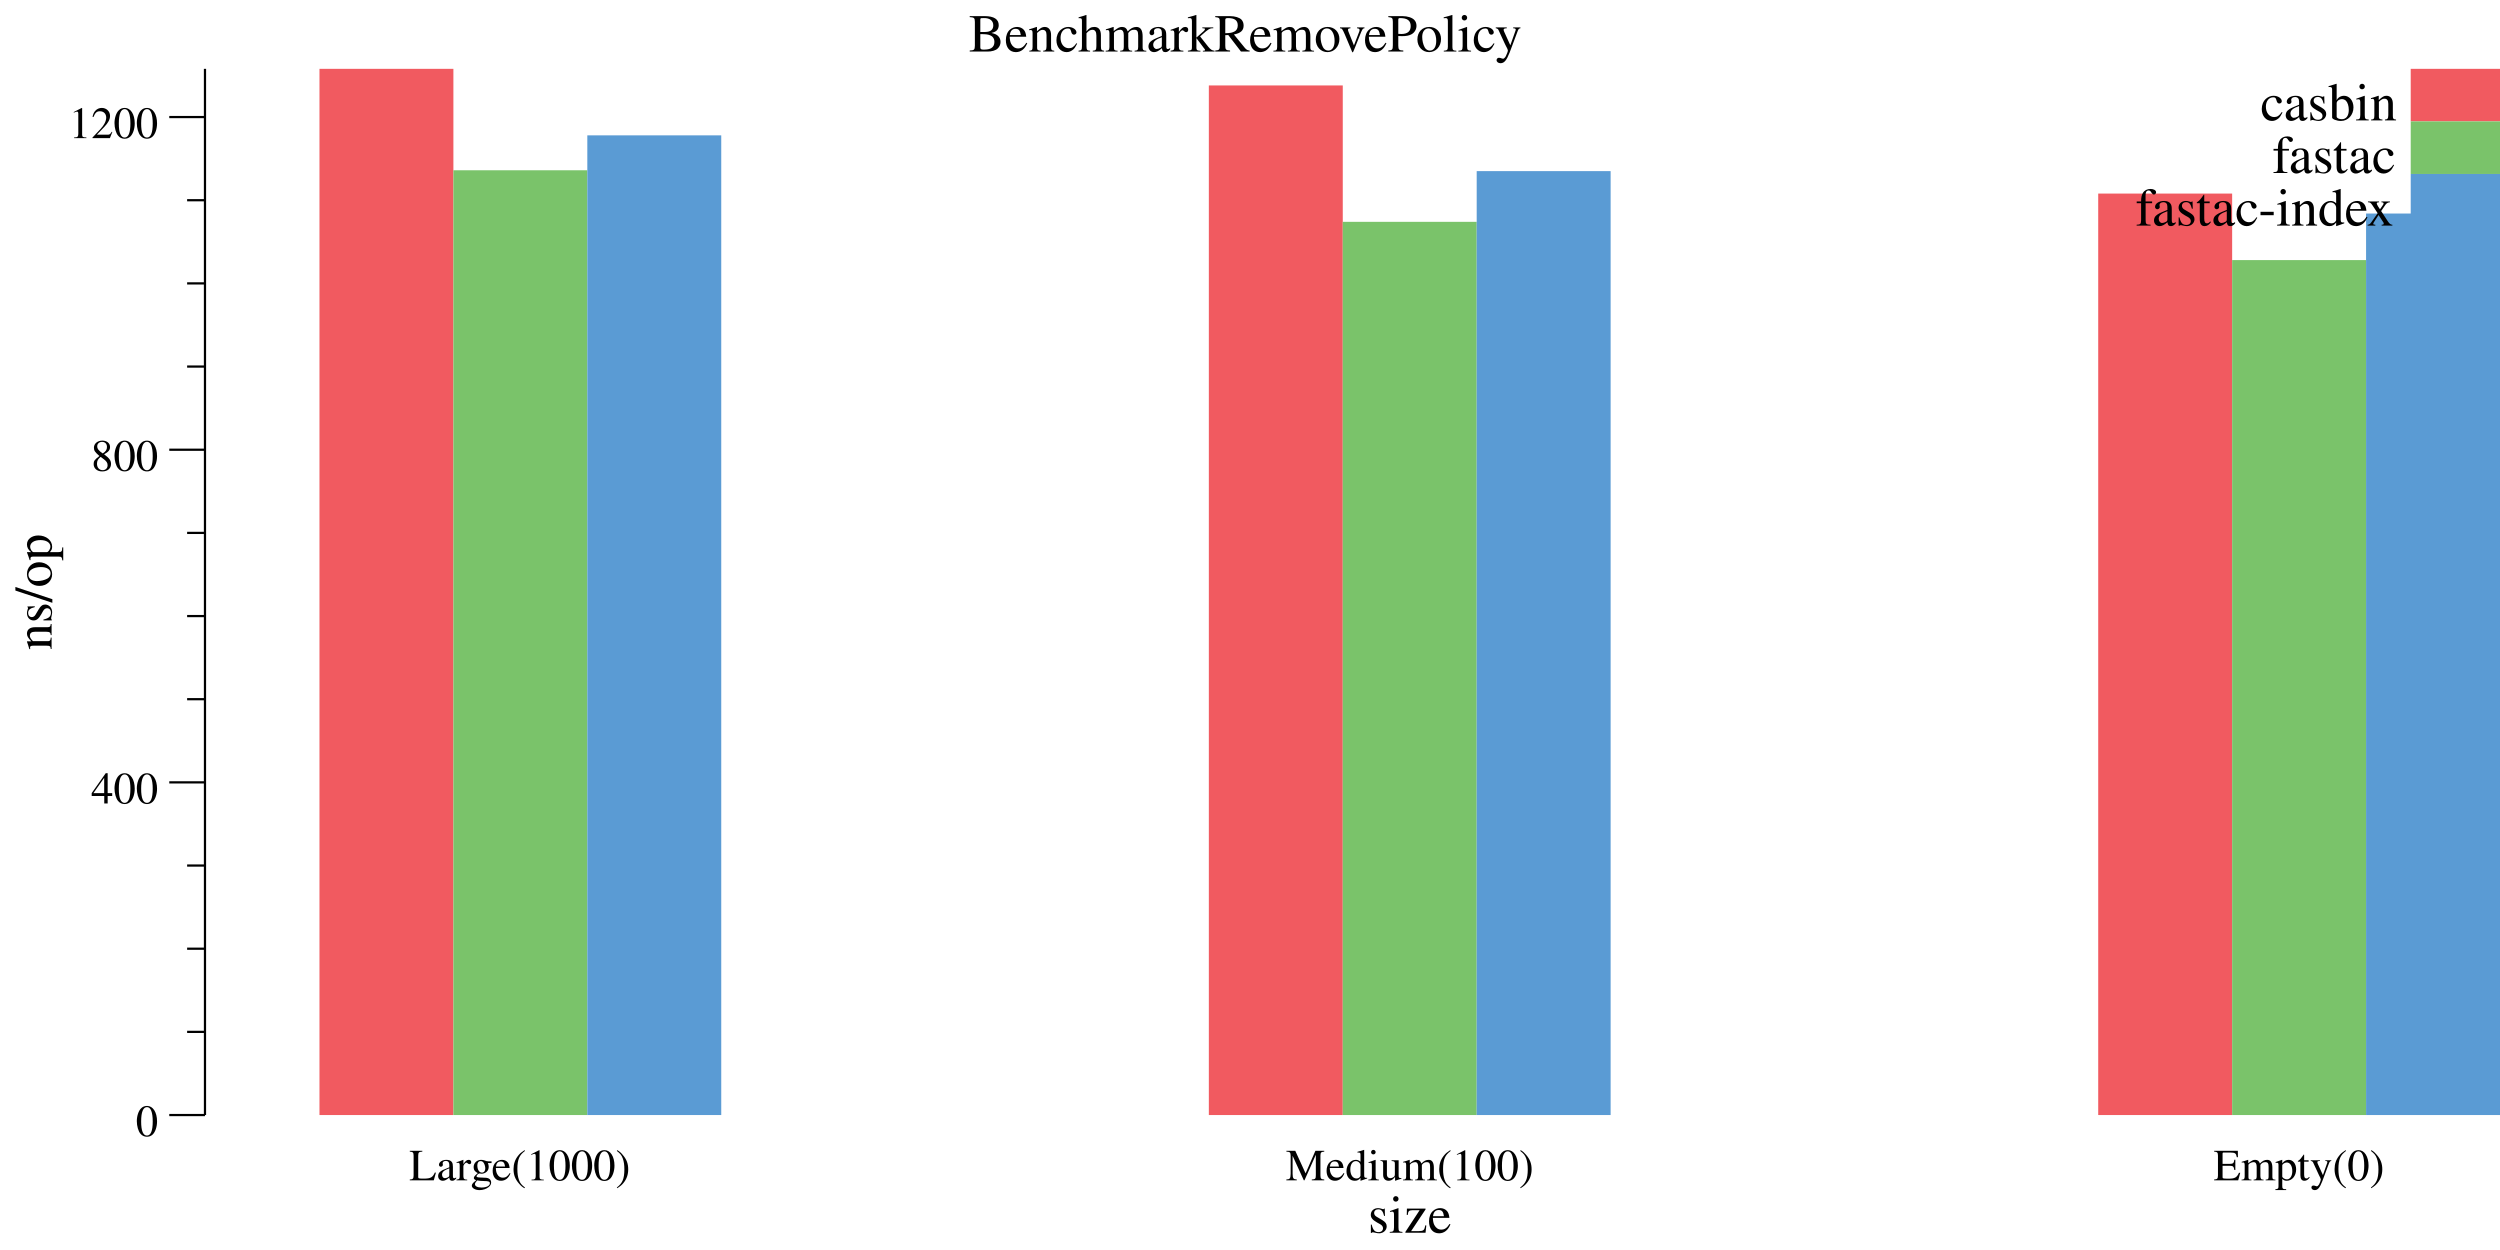
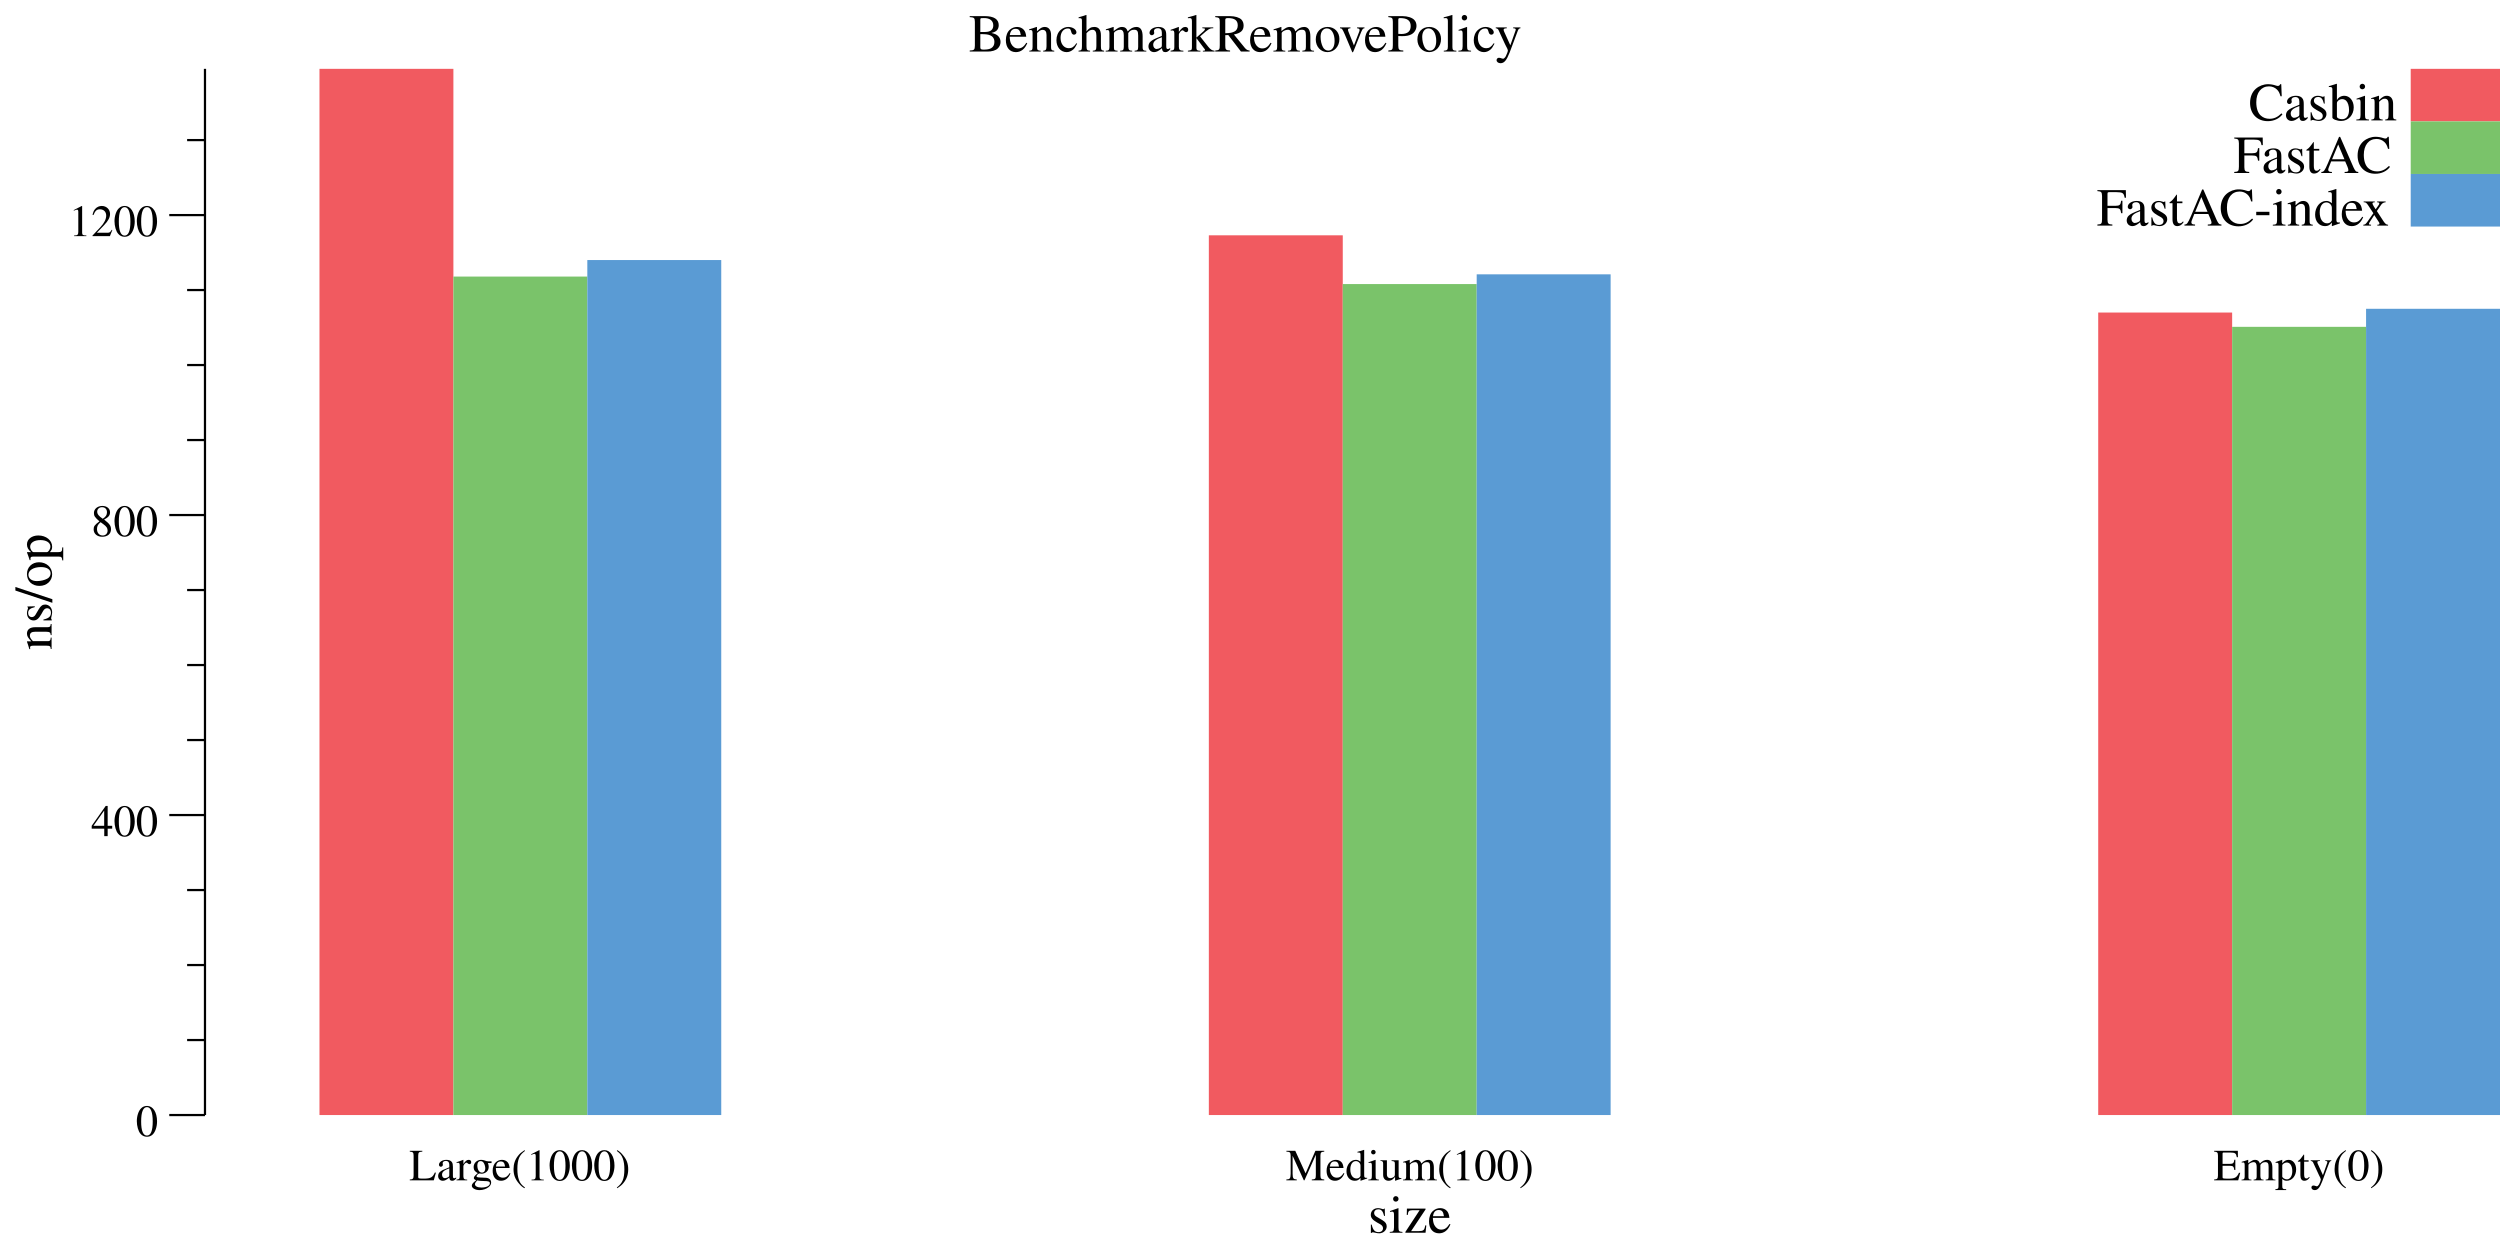
<svg xmlns="http://www.w3.org/2000/svg" width="560pt" height="280pt" viewBox="0 0 560 280">
  <g transform="scale(1, -1) translate(0, -280)">
    <path d="M0,0L560,0L560,280L0,280Z" style="fill:#FFFFFF" />
    <text x="217.01" y="-268.45" transform="scale(1, -1)" style="font-family:Times;font-weight:normal;font-style:normal;font-size:12px">BenchmarkRemovePolicy</text>
    <text x="306.45" y="-3.861" transform="scale(1, -1)" style="font-family:Times;font-weight:normal;font-style:normal;font-size:12px">size</text>
    <text x="91.666" y="-15.602" transform="scale(1, -1)" style="font-family:Times;font-weight:normal;font-style:normal;font-size:10px">Large(1000)</text>
    <text x="288.01" y="-15.602" transform="scale(1, -1)" style="font-family:Times;font-weight:normal;font-style:normal;font-size:10px">Medium(100)</text>
    <text x="495.84" y="-15.602" transform="scale(1, -1)" style="font-family:Times;font-weight:normal;font-style:normal;font-size:10px">Empty(0)</text>
    <g transform="rotate(90)">
      <text x="134.41" y="11.555" transform="scale(1, -1)" style="font-family:Times;font-weight:normal;font-style:normal;font-size:12px">ns/op</text>
    </g>
    <text x="30.416" y="-25.509" transform="scale(1, -1)" style="font-family:Times;font-weight:normal;font-style:normal;font-size:10px">0</text>
-     <text x="20.416" y="-100.03" transform="scale(1, -1)" style="font-family:Times;font-weight:normal;font-style:normal;font-size:10px">400</text>
-     <text x="20.416" y="-174.54" transform="scale(1, -1)" style="font-family:Times;font-weight:normal;font-style:normal;font-size:10px">800</text>
-     <text x="15.416" y="-249.06" transform="scale(1, -1)" style="font-family:Times;font-weight:normal;font-style:normal;font-size:10px">1200</text>
+     <text x="20.416" y="-92.707" transform="scale(1, -1)" style="font-family:Times;font-weight:normal;font-style:normal;font-size:10px">400</text>
+     <text x="20.416" y="-159.91" transform="scale(1, -1)" style="font-family:Times;font-weight:normal;font-style:normal;font-size:10px">800</text>
+     <text x="15.416" y="-227.1" transform="scale(1, -1)" style="font-family:Times;font-weight:normal;font-style:normal;font-size:10px">1200</text>
    <path d="M37.916,30.23L45.916,30.23" style="fill:none;stroke:#000000;stroke-width:0.5" />
-     <path d="M37.916,104.75L45.916,104.75" style="fill:none;stroke:#000000;stroke-width:0.5" />
-     <path d="M37.916,179.26L45.916,179.26" style="fill:none;stroke:#000000;stroke-width:0.5" />
-     <path d="M37.916,253.78L45.916,253.78" style="fill:none;stroke:#000000;stroke-width:0.5" />
-     <path d="M41.916,48.86L45.916,48.86" style="fill:none;stroke:#000000;stroke-width:0.5" />
-     <path d="M41.916,67.489L45.916,67.489" style="fill:none;stroke:#000000;stroke-width:0.5" />
-     <path d="M41.916,86.118L45.916,86.118" style="fill:none;stroke:#000000;stroke-width:0.5" />
-     <path d="M41.916,123.38L45.916,123.38" style="fill:none;stroke:#000000;stroke-width:0.5" />
-     <path d="M41.916,142L45.916,142" style="fill:none;stroke:#000000;stroke-width:0.5" />
-     <path d="M41.916,160.63L45.916,160.63" style="fill:none;stroke:#000000;stroke-width:0.5" />
-     <path d="M41.916,197.89L45.916,197.89" style="fill:none;stroke:#000000;stroke-width:0.5" />
-     <path d="M41.916,216.52L45.916,216.52" style="fill:none;stroke:#000000;stroke-width:0.5" />
-     <path d="M41.916,235.15L45.916,235.15" style="fill:none;stroke:#000000;stroke-width:0.5" />
+     <path d="M37.916,97.429L45.916,97.429" style="fill:none;stroke:#000000;stroke-width:0.5" />
+     <path d="M37.916,164.63L45.916,164.63" style="fill:none;stroke:#000000;stroke-width:0.5" />
+     <path d="M37.916,231.82L45.916,231.82" style="fill:none;stroke:#000000;stroke-width:0.5" />
+     <path d="M41.916,47.03L45.916,47.03" style="fill:none;stroke:#000000;stroke-width:0.5" />
+     <path d="M41.916,63.83L45.916,63.83" style="fill:none;stroke:#000000;stroke-width:0.5" />
+     <path d="M41.916,80.629L45.916,80.629" style="fill:none;stroke:#000000;stroke-width:0.5" />
+     <path d="M41.916,114.23L45.916,114.23" style="fill:none;stroke:#000000;stroke-width:0.5" />
+     <path d="M41.916,131.03L45.916,131.03" style="fill:none;stroke:#000000;stroke-width:0.5" />
+     <path d="M41.916,147.83L45.916,147.83" style="fill:none;stroke:#000000;stroke-width:0.5" />
+     <path d="M41.916,181.43L45.916,181.43" style="fill:none;stroke:#000000;stroke-width:0.5" />
+     <path d="M41.916,198.23L45.916,198.23" style="fill:none;stroke:#000000;stroke-width:0.5" />
+     <path d="M41.916,215.03L45.916,215.03" style="fill:none;stroke:#000000;stroke-width:0.5" />
+     <path d="M41.916,248.62L45.916,248.62" style="fill:none;stroke:#000000;stroke-width:0.5" />
    <path d="M45.916,30.23L45.916,264.58" style="fill:none;stroke:#000000;stroke-width:0.5" />
    <path d="M71.563,30.23L71.563,264.58L101.56,264.58L101.56,30.23Z" style="fill:#F15A60" />
-     <path d="M270.78,30.23L270.78,260.86L300.78,260.86L300.78,30.23Z" style="fill:#F15A60" />
-     <path d="M470,30.23L470,236.64L500,236.64L500,30.23Z" style="fill:#F15A60" />
-     <path d="M101.56,30.23L101.56,241.86L131.56,241.86L131.56,30.23Z" style="fill:#7AC36A" />
-     <path d="M300.78,30.23L300.78,230.31L330.78,230.31L330.78,30.23Z" style="fill:#7AC36A" />
-     <path d="M500,30.23L500,221.74L530,221.74L530,30.23Z" style="fill:#7AC36A" />
-     <path d="M131.56,30.23L131.56,249.68L161.56,249.68L161.56,30.23Z" style="fill:#5A9BD4" />
-     <path d="M330.78,30.23L330.78,241.67L360.78,241.67L360.78,30.23Z" style="fill:#5A9BD4" />
-     <path d="M530,30.23L530,232.17L560,232.17L560,30.23Z" style="fill:#5A9BD4" />
+     <path d="M270.78,30.23L270.78,227.29L300.78,227.29L300.78,30.23Z" style="fill:#F15A60" />
+     <path d="M470,30.23L470,209.99L500,209.99L500,30.23Z" style="fill:#F15A60" />
+     <path d="M101.56,30.23L101.56,218.05L131.56,218.05L131.56,30.23Z" style="fill:#7AC36A" />
+     <path d="M300.78,30.23L300.78,216.37L330.78,216.37L330.78,30.23Z" style="fill:#7AC36A" />
+     <path d="M500,30.23L500,206.79L530,206.79L530,30.23Z" style="fill:#7AC36A" />
+     <path d="M131.56,30.23L131.56,221.75L161.56,221.75L161.56,30.23Z" style="fill:#5A9BD4" />
+     <path d="M330.78,30.23L330.78,218.55L360.78,218.55L360.78,30.23Z" style="fill:#5A9BD4" />
+     <path d="M530,30.23L530,210.83L560,210.83L560,30.23Z" style="fill:#5A9BD4" />
    <path d="M540,252.81L540,264.58L560,264.58L560,252.81Z" style="fill:#F15A60" />
-     <text x="506.34" y="-253.03" transform="scale(1, -1)" style="font-family:Times;font-weight:normal;font-style:normal;font-size:12px">casbin</text>
+     <text x="503.67" y="-253.03" transform="scale(1, -1)" style="font-family:Times;font-weight:normal;font-style:normal;font-size:12px">Casbin</text>
    <path d="M540,241.03L540,252.81L560,252.81L560,241.03Z" style="fill:#7AC36A" />
-     <text x="509.02" y="-241.25" transform="scale(1, -1)" style="font-family:Times;font-weight:normal;font-style:normal;font-size:12px">fastac</text>
+     <text x="500.33" y="-241.25" transform="scale(1, -1)" style="font-family:Times;font-weight:normal;font-style:normal;font-size:12px">FastAC</text>
    <path d="M540,229.25L540,241.03L560,241.03L560,229.25Z" style="fill:#5A9BD4" />
-     <text x="478.37" y="-229.47" transform="scale(1, -1)" style="font-family:Times;font-weight:normal;font-style:normal;font-size:12px">fastac-index</text>
+     <text x="469.67" y="-229.47" transform="scale(1, -1)" style="font-family:Times;font-weight:normal;font-style:normal;font-size:12px">FastAC-index</text>
  </g>
</svg>
